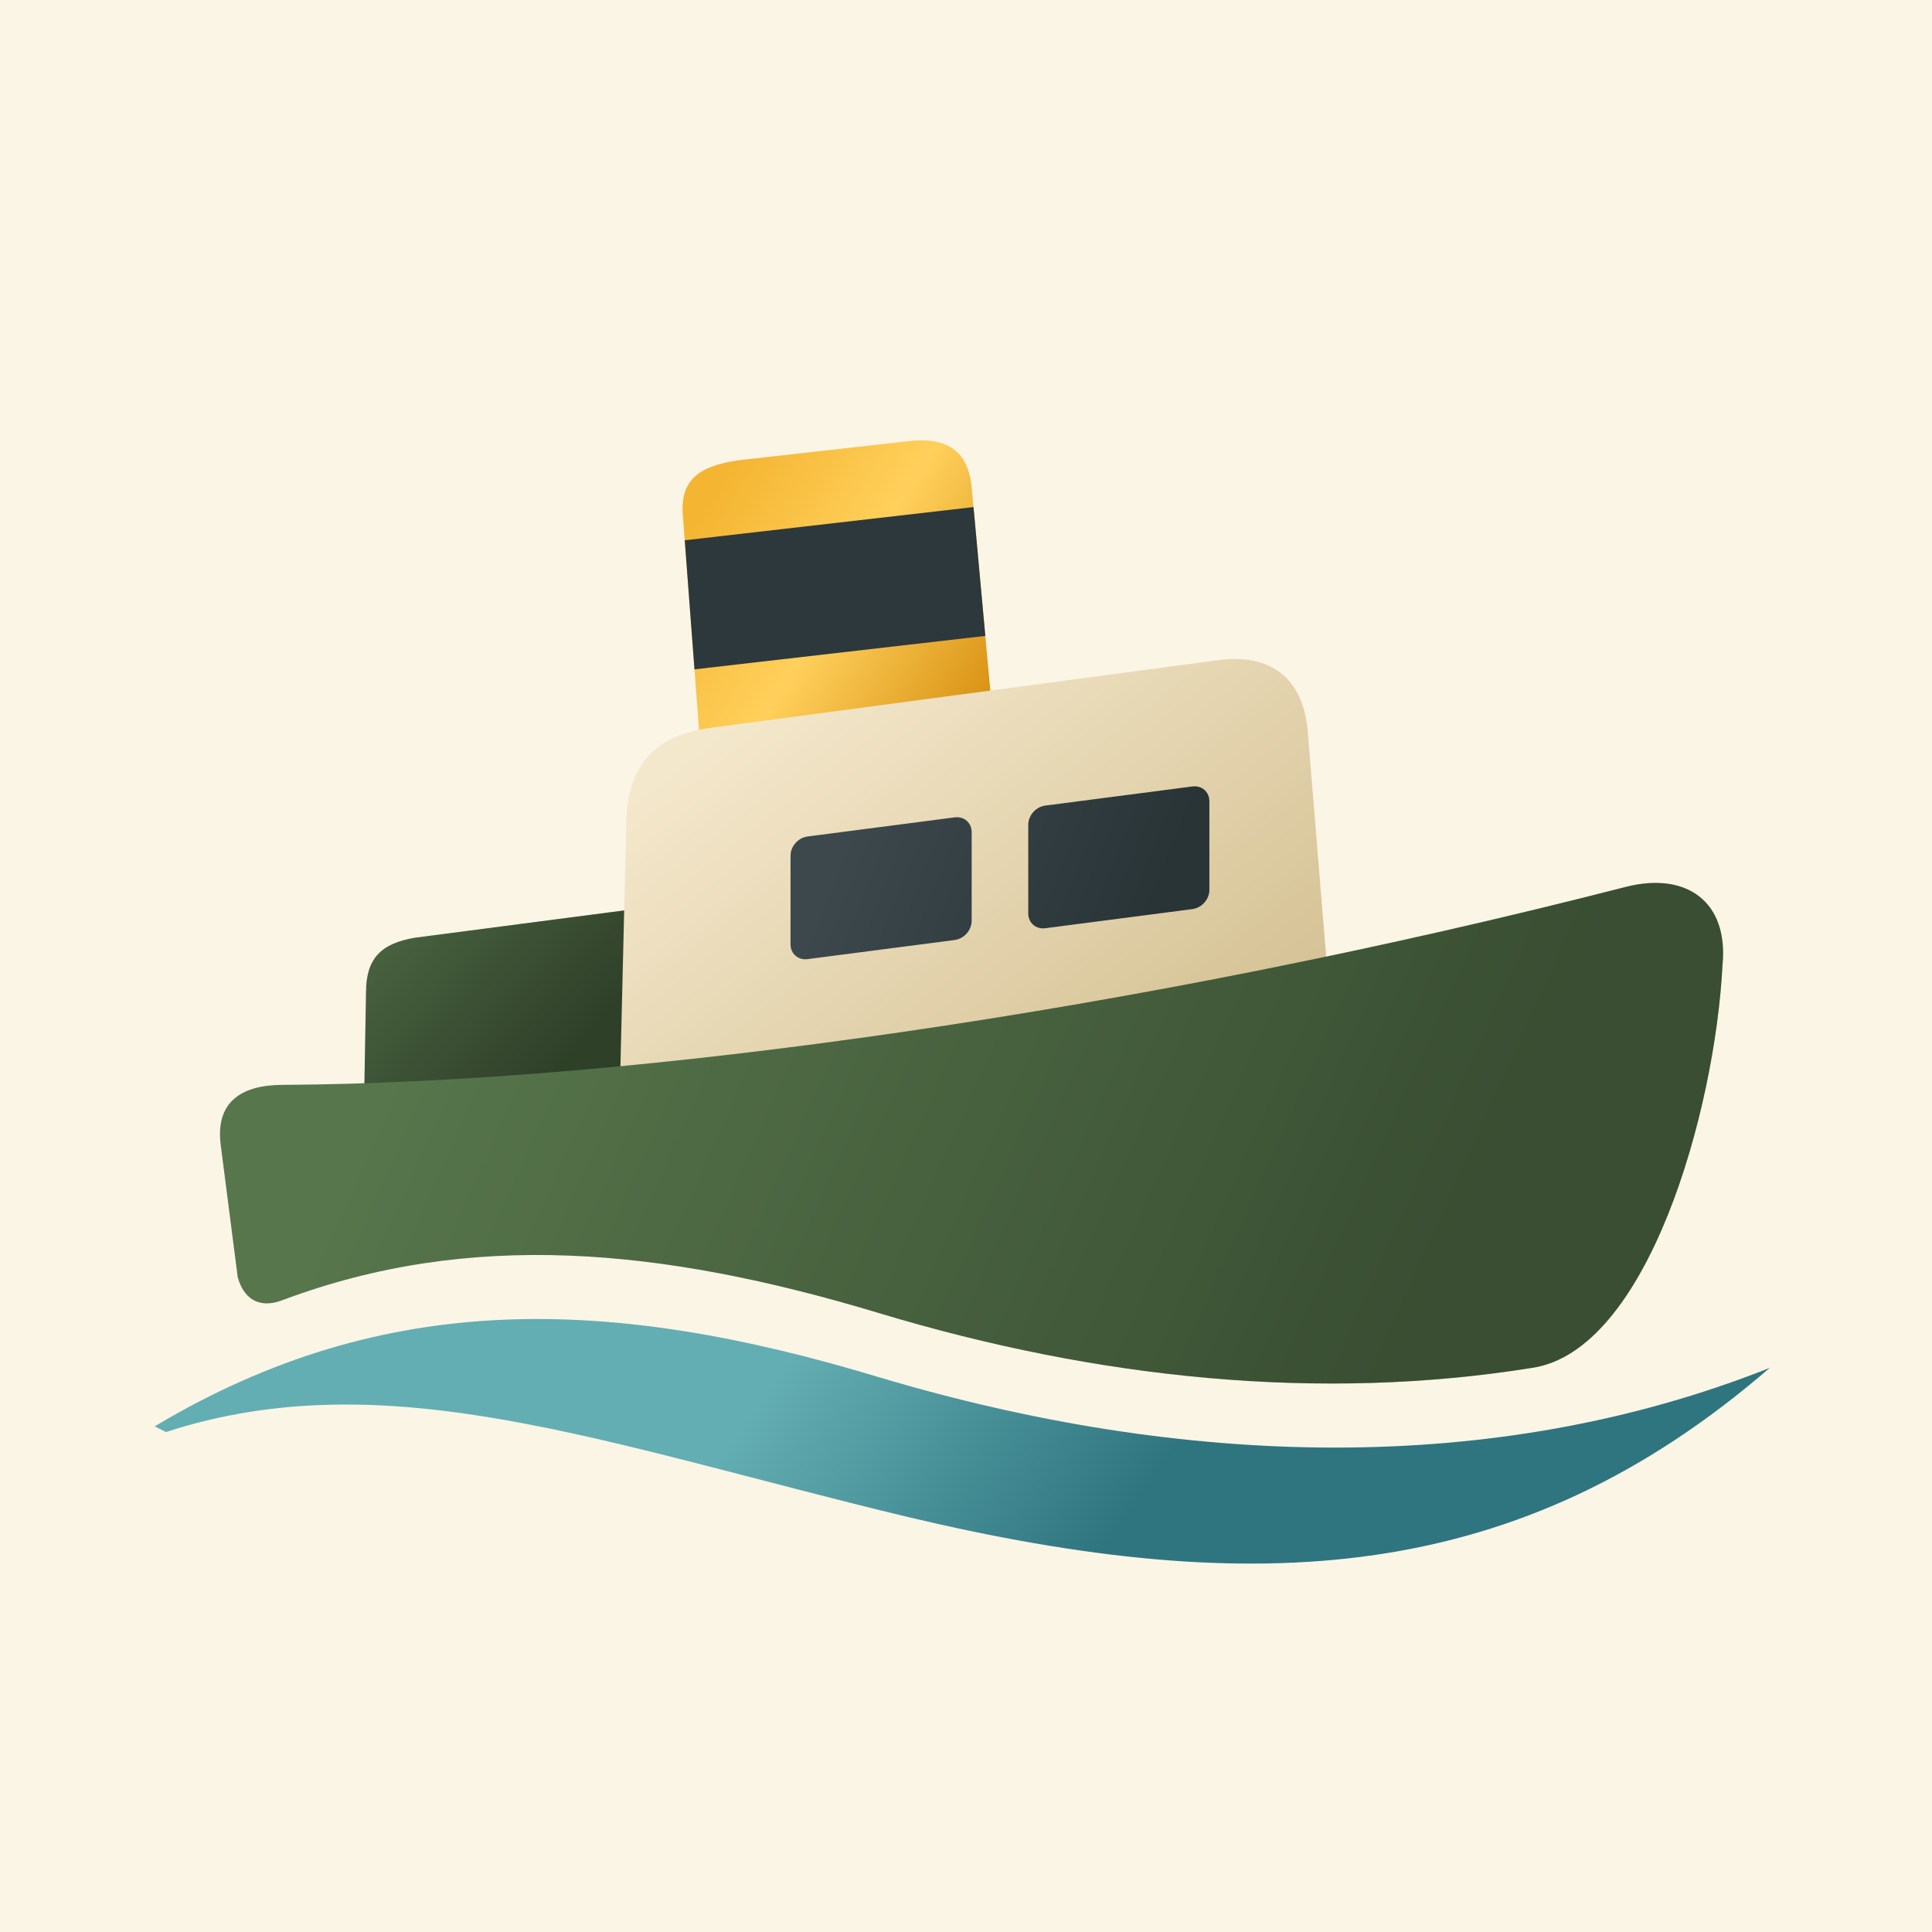
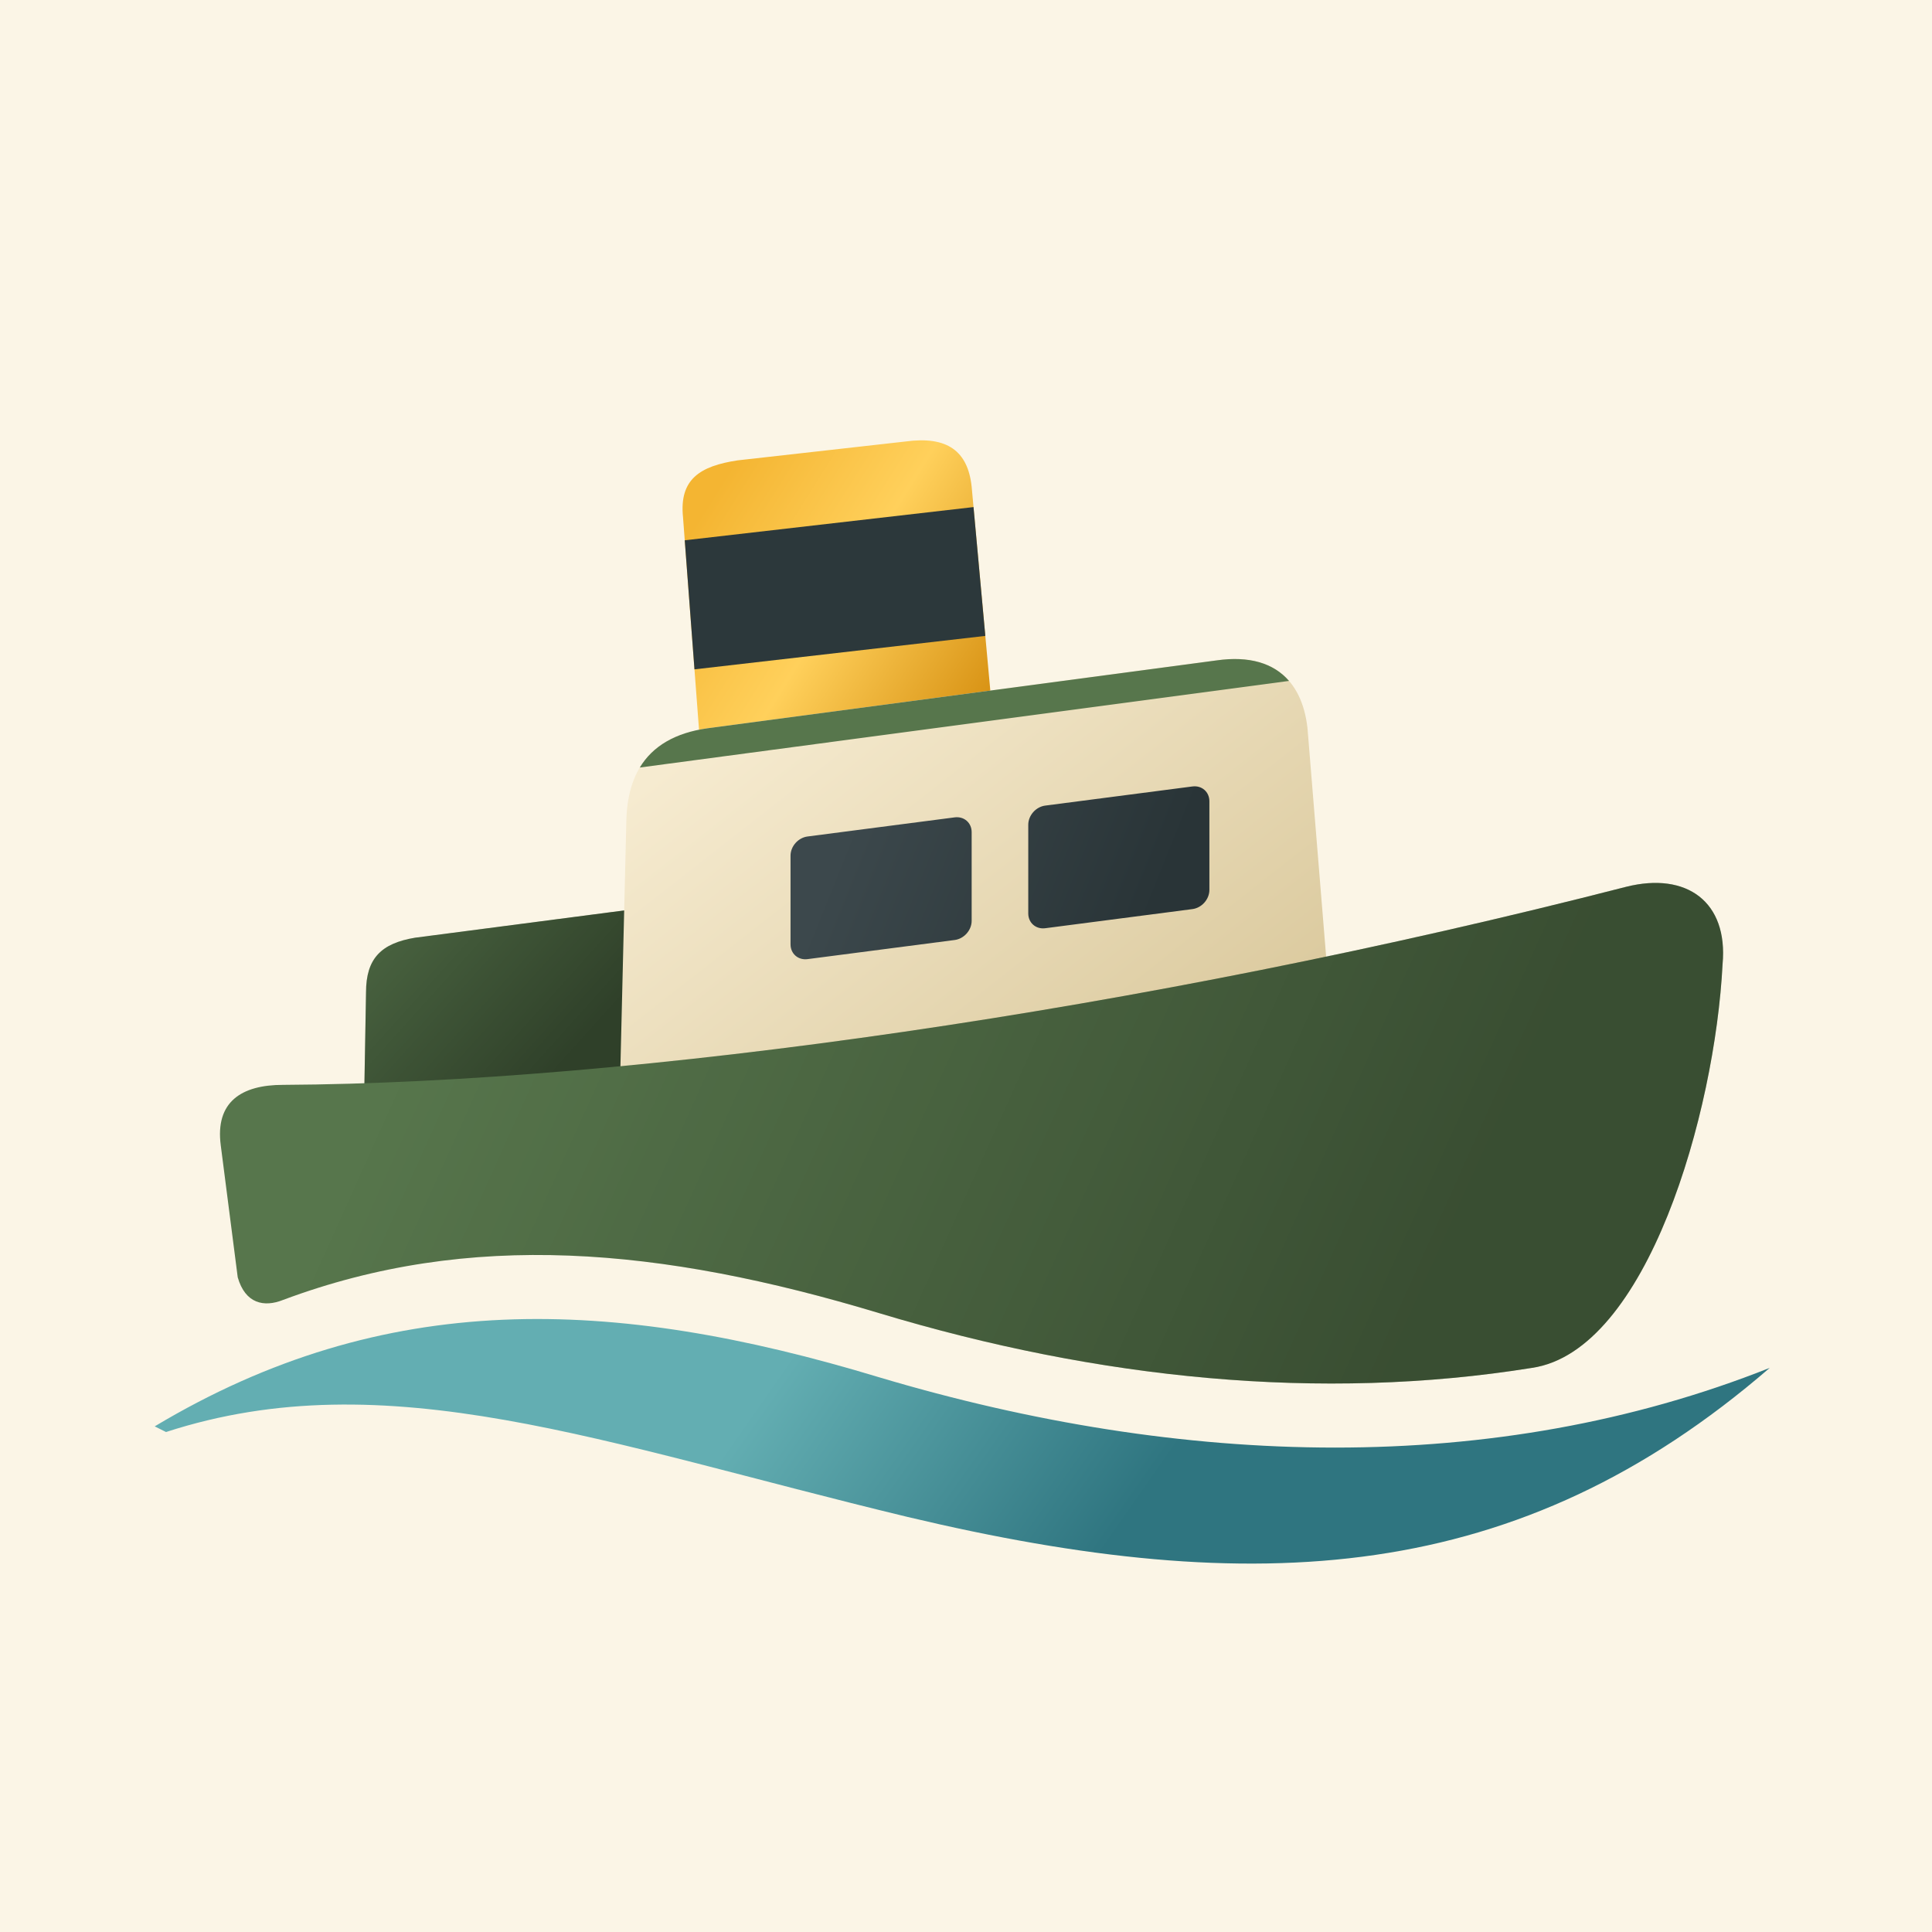
<svg xmlns="http://www.w3.org/2000/svg" viewBox="0 0 1024 1024">
  <rect width="1024" height="1024" rx="0" fill="#fbf5e6" />
  <g id="Wave" transform="translate(512 512) translate(0 0) scale(1) translate(-512 -512)">
    <defs>
      <linearGradient id="v" gradientUnits="userSpaceOnUse" x1="430" y1="703" x2="590" y2="815">
        <stop offset="0" stop-color="#63AEB2" />
        <stop offset="1" stop-color="#2F7580" />
      </linearGradient>
    </defs>
    <path d="M82 756 C204 683 324 687 466 730 C627 778 792 783 938 725 C805 840 666 848 481 804 C319 765 205 721 88 759 Z" fill="url(#v)" />
  </g>
  <g id="Rear Bulwark" transform="translate(512 512) translate(0 0) scale(1) translate(-512 -512)">
    <path d="M193 583 L194 526 C194 508 202 500 220 497 L335 482 L335 583 Z" fill="#57764c" />
  </g>
  <g id="Bulwark Shading" transform="translate(512 512) translate(0 0) scale(1) translate(-512 -512)">
    <defs>
      <linearGradient id="b" gradientUnits="userSpaceOnUse" x1="200" y1="494" x2="290" y2="575">
        <stop offset="0" stop-color="#000" stop-opacity="0.16" />
        <stop offset="1" stop-color="#000" stop-opacity="0.46" />
      </linearGradient>
    </defs>
    <path d="M193 583 L194 526 C194 508 202 500 220 497 L335 482 L335 583 Z" fill="url(#b)" />
  </g>
  <g id="Smokestack" transform="translate(512 512) translate(0 0) scale(1) translate(-512 -512)">
    <defs>
      <linearGradient id="g" gradientUnits="userSpaceOnUse" x1="370" y1="275" x2="521" y2="370">
        <stop offset="0" stop-color="#F4B532" />
        <stop offset="0.48" stop-color="#FFD05B" />
        <stop offset="1" stop-color="#D99416" />
      </linearGradient>
    </defs>
    <path d="M373 420 L362 274 C360 254 371 247 391 244 L480 234 C502 231 513 239 515 258 L528 400 Z" fill="url(#g)" />
  </g>
  <g id="Smokestack Band" transform="translate(512 512) translate(0 0) scale(1) translate(-512 -512)">
    <defs>
      <clipPath id="k">
        <path d="M373 420 L362 274 C360 254 371 247 391 244 L480 234 C502 231 513 239 515 258 L528 400 Z" />
      </clipPath>
    </defs>
    <path d="M340 289 L540 266 V335 L340 358 Z" fill="#2C383B" clip-path="url(#k)" />
  </g>
  <g id="Cabin" transform="translate(512 512) translate(0 0) scale(1) translate(-512 -512)">
    <defs>
      <linearGradient id="c" gradientUnits="userSpaceOnUse" x1="420" y1="355" x2="600" y2="585">
-         <stop offset="0" stop-color="#F4E8CC" />
-         <stop offset="1" stop-color="#D6C396" />
+         <stop offset="0" stop-color="#F6EBD0" />
+         <stop offset="1" stop-color="#DCCBA0" />
      </linearGradient>
    </defs>
    <path d="M328 600 L332 434 C333 406 347 390 375 386 L645 350 C673 346 690 359 693 386 L705 533 V600 Z" fill="url(#c)" />
+   </g>
+   <g id="Cabin Trim" transform="translate(512 512) translate(0 0) scale(1) translate(-512 -512)">
+     <path d="M339.1 406.8 C346.0 395.4 357.9 388.4 375.0 386.0 L645 350 C662.0 347.6 675.0 351.4 683.2 360.9 Z" fill="#57764c" />
  </g>
  <g id="Hull" transform="translate(512 512) translate(0 0) scale(1) translate(-512 -512)">
    <path d="M150 575 C335 574 605 536 862 470 C894 462 916 478 913 511 C909 590 873 716 812 725 C700 743 582 731 466 696 C350 661 249 652 150 689 C140 693 130 691 126 677 L117 607 C114 584 128 575 150 575 Z" fill="#57764c" />
  </g>
  <g id="Hull Shading" transform="translate(512 512) translate(0 0) scale(1) translate(-512 -512)">
    <defs>
      <linearGradient id="s" gradientUnits="userSpaceOnUse" x1="220" y1="535" x2="720" y2="760">
        <stop offset="0" stop-color="#000" stop-opacity="0" />
        <stop offset="1" stop-color="#000" stop-opacity="0.34" />
      </linearGradient>
    </defs>
    <path d="M150 575 C335 574 605 536 862 470 C894 462 916 478 913 511 C909 590 873 716 812 725 C700 743 582 731 466 696 C350 661 249 652 150 689 C140 693 130 691 126 677 L117 607 C114 584 128 575 150 575 Z" fill="url(#s)" />
  </g>
  <g id="Cabin Windows" transform="translate(512 512) translate(0 0) scale(1) translate(-512 -512)">
    <defs>
      <linearGradient id="w" gradientUnits="userSpaceOnUse" x1="455" y1="420" x2="615" y2="488">
        <stop offset="0" stop-color="#3C484C" />
        <stop offset="1" stop-color="#293437" />
      </linearGradient>
    </defs>
    <g transform="matrix(1 -0.13 0 1 0 65)">
      <rect x="419" y="434" width="96" height="65" rx="9" fill="url(#w)" />
      <rect x="545" y="434" width="96" height="65" rx="9" fill="url(#w)" />
    </g>
  </g>
</svg>
